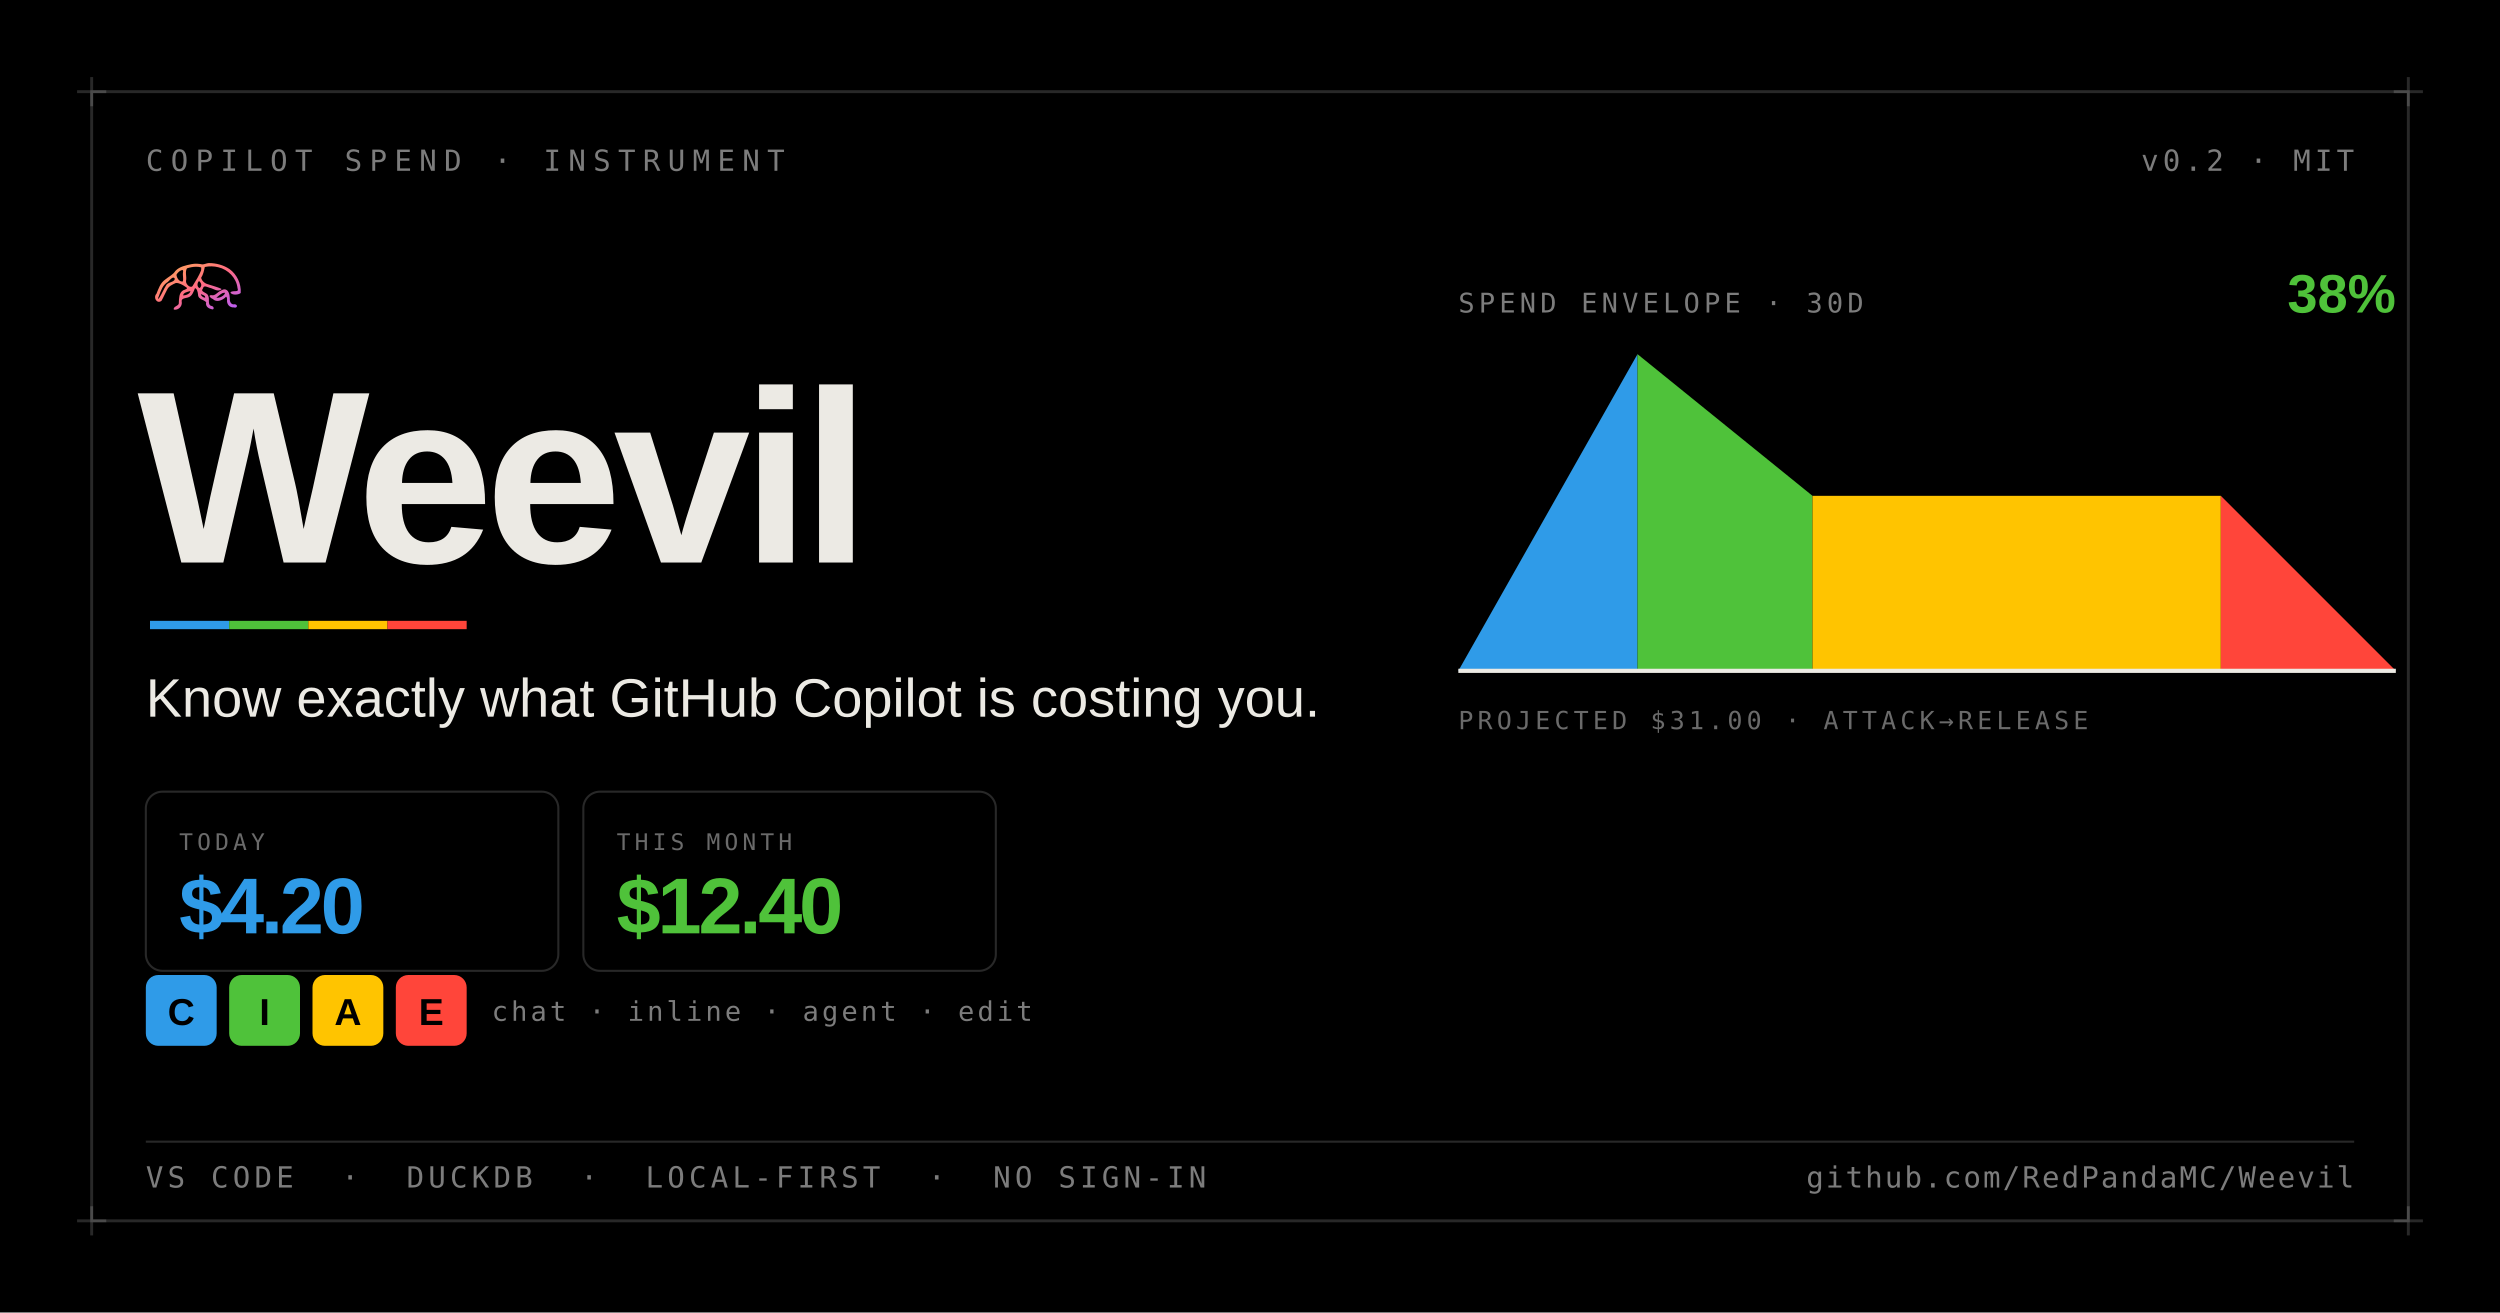
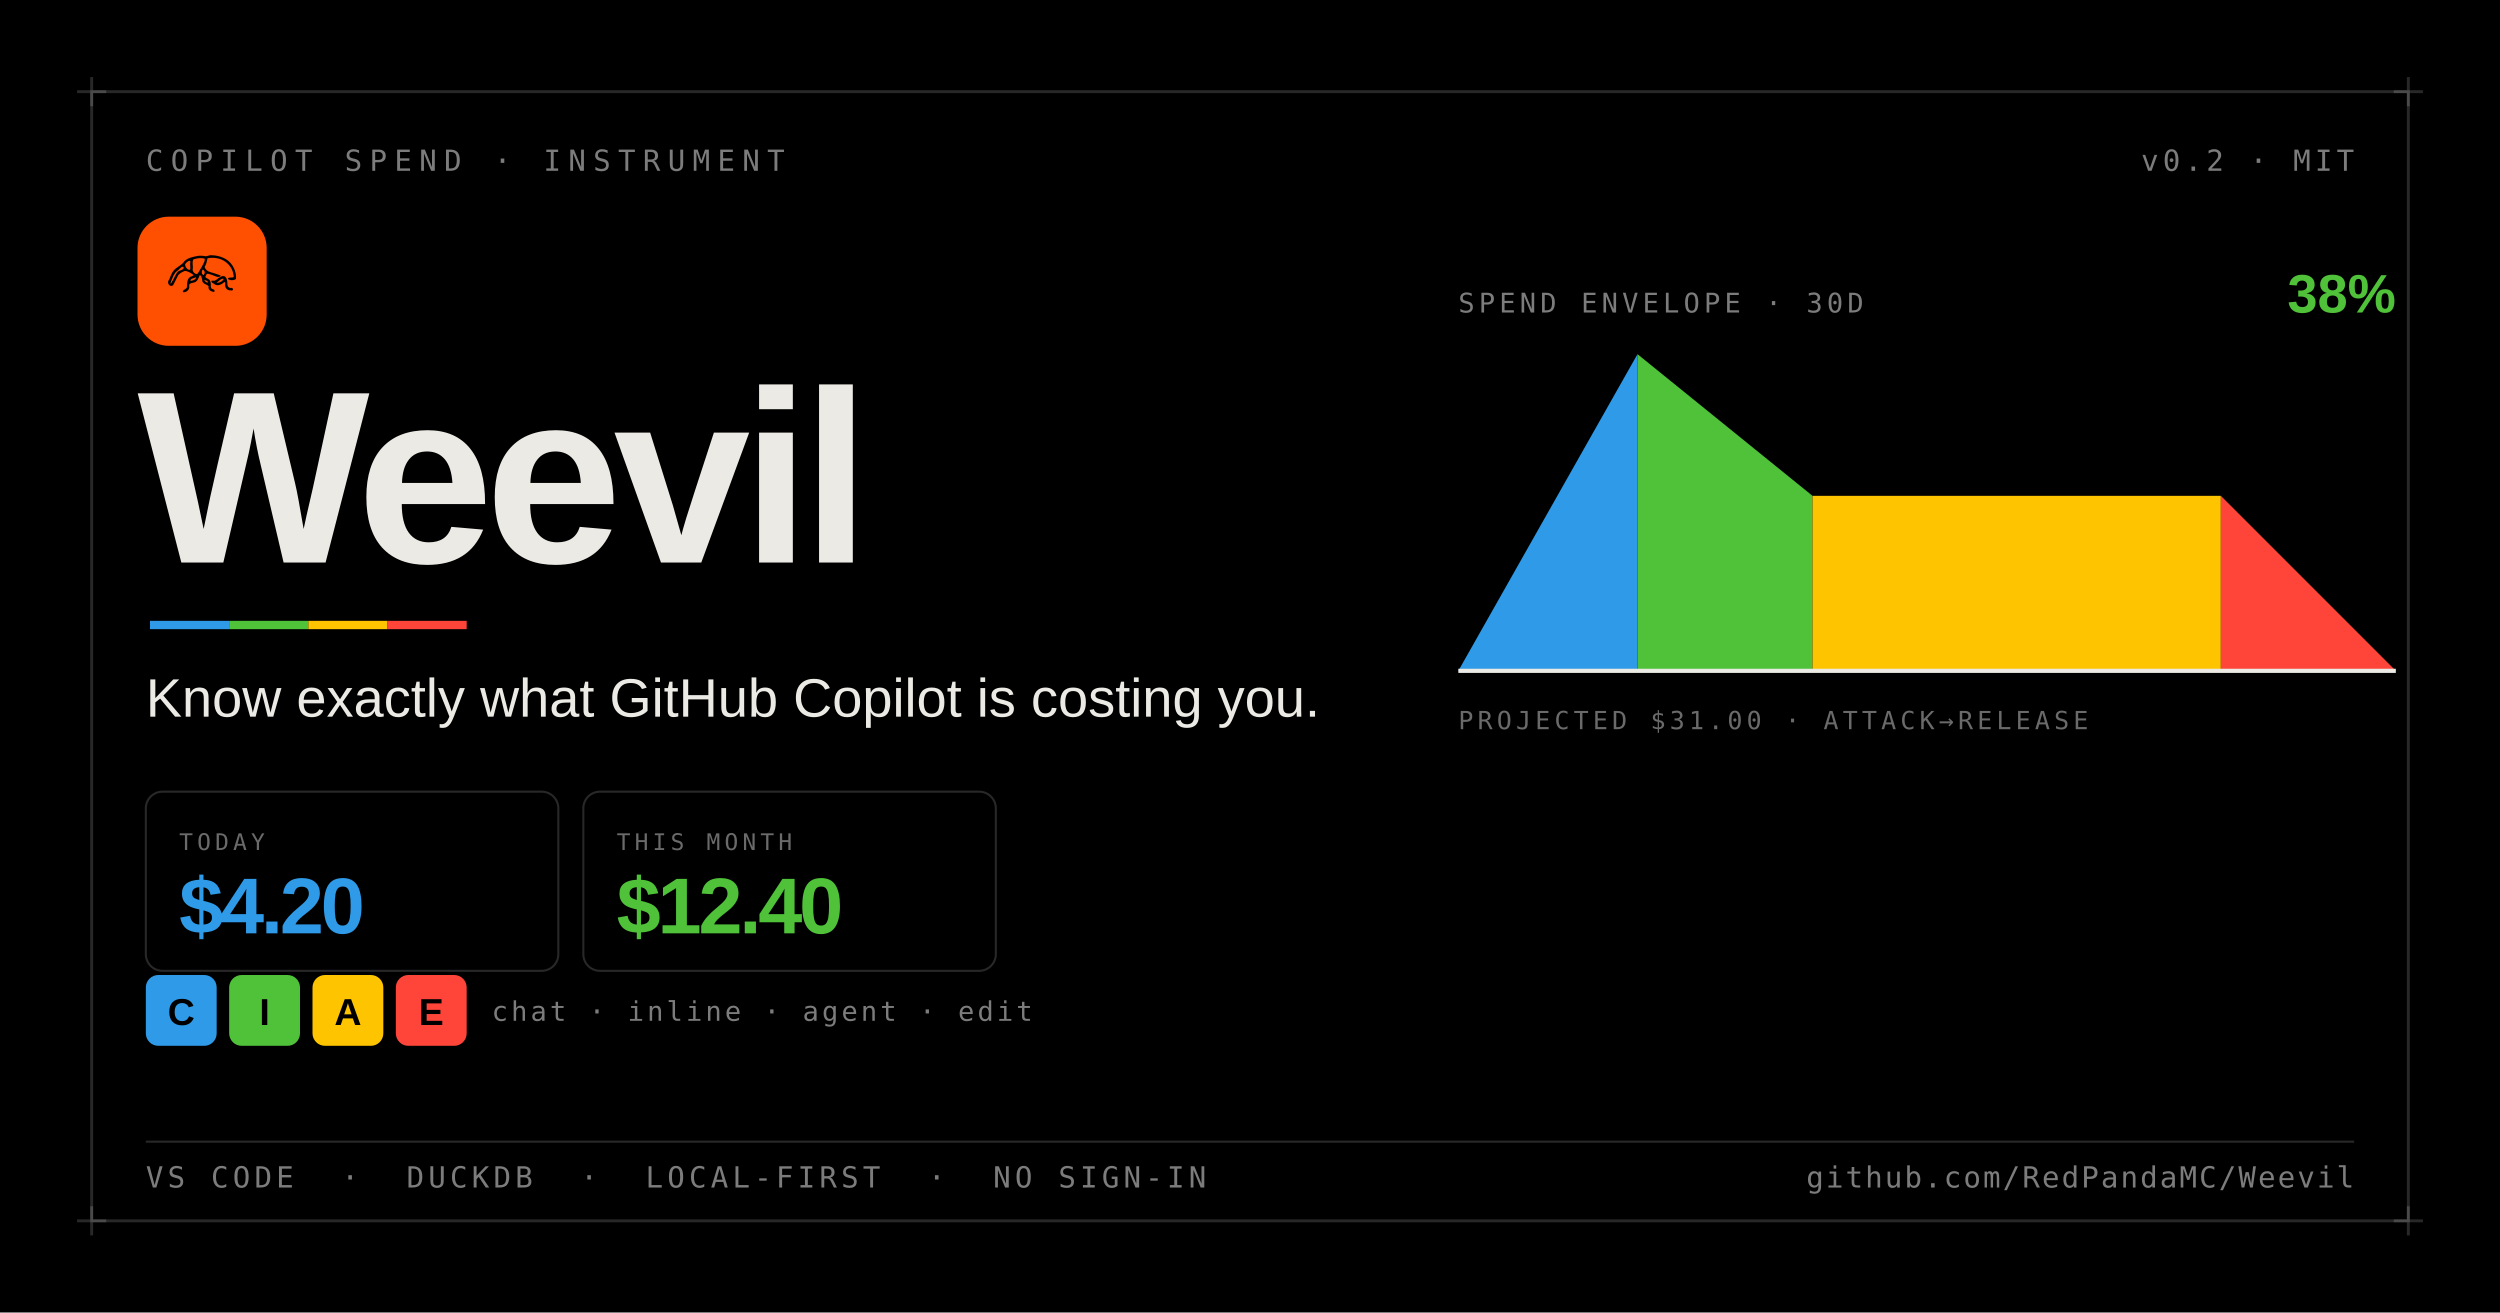
<svg xmlns="http://www.w3.org/2000/svg" width="1200" height="630" viewBox="0 0 1200 630">
  <rect width="1200" height="630" fill="#000000" />
  <rect x="44" y="44" width="1112" height="542" fill="none" stroke="rgba(255,255,255,0.16)" stroke-width="1.4" />
  <path d="M37 44H51M44 37V51" stroke="rgba(255,255,255,0.16)" stroke-width="1.4" />
  <path d="M1149 44H1163M1156 37V51" stroke="rgba(255,255,255,0.16)" stroke-width="1.4" />
  <path d="M37 586H51M44 579V593" stroke="rgba(255,255,255,0.16)" stroke-width="1.4" />
  <path d="M1149 586H1163M1156 579V593" stroke="rgba(255,255,255,0.16)" stroke-width="1.4" />
  <text x="70" y="82" font-family="'JetBrains Mono', 'DejaVu Sans Mono', monospace" font-size="14" letter-spacing="3.5" fill="#7C7C7C">COPILOT SPEND · INSTRUMENT</text>
  <text x="1130" y="82" font-family="'JetBrains Mono', 'DejaVu Sans Mono', monospace" font-size="14" letter-spacing="2" fill="#7C7C7C" text-anchor="end">v0.2 · MIT</text>
-   <svg x="66" y="108" width="58" height="58" viewBox="0 0 2048 2048">
+   <rect x="66" y="104" width="62" height="62" rx="15" fill="#FE5000" />
+   <svg x="74" y="108" width="46" height="46" viewBox="0 0 2048 2048">
    <defs>
      <linearGradient id="weevil-grad" x1="0" y1="0" x2="1" y2="1">
        <stop offset="0" stop-color="#FFB454" />
        <stop offset="0.5" stop-color="#FF6B81" />
        <stop offset="1" stop-color="#B45CFF" />
      </linearGradient>
    </defs>
    <g transform="translate(1024, 1024) scale(2.2) translate(-1024, -1024)">
      <g transform="translate(0, 465)">
-         <path fill="url(#weevil-grad)" d="m 1107.445,386.709 a 3.71,3.71 0 0 0 -0.383,0.018 c -17.717,1.759 -33.043,10.024 -48.789,10.271 -27.326,-5.334 -55.832,-7.582 -83.814,-1.859 a 3.71,3.71 0 0 0 -0.037,0.01 c -42.812,9.23 -91.615,17.551 -124.006,52.234 a 3.71,3.71 0 0 0 -0.449,0.588 c -17.963,29.217 -51.437,43.617 -78.686,66.297 -0.004,0.003 -0.008,0.007 -0.012,0.01 -37.386,26.149 -51.038,70.645 -66.846,109.303 -13.338,13.004 -13.13,32.831 -5.117,46.443 4.084,6.939 10.291,12.46 18.01,14.475 7.719,2.015 16.707,0.263 25.445,-6.264 a 3.71,3.71 0 0 0 1.012,-1.148 c 16.069,-28.469 27.828,-58.734 43.551,-86.584 a 3.71,3.71 0 0 0 0.145,-0.285 c 11.645,-25.551 40.35,-38.018 66.225,-49.762 24.402,-2.372 54.608,14.84 76.455,30.678 a 3.71,3.71 0 0 0 0.441,0.273 c 6.683,3.542 8.9,6.616 9.221,8.139 0.32,1.523 -0.45,3.145 -3.234,5.443 -5.569,4.596 -17.539,8.905 -25.281,11.174 a 3.71,3.71 0 0 0 -0.814,0.348 c -16.908,9.784 -24.877,25.961 -28.729,43.166 -3.851,17.205 -3.856,35.714 -4.916,51.41 a 3.71,3.71 0 0 0 0.031,0.791 c 0.934,6.34 -0.757,10.532 -4.008,14.428 -3.251,3.895 -8.278,7.237 -13.598,10.424 -5.319,3.187 -10.889,6.185 -15.225,10.133 -4.336,3.948 -7.458,9.55 -6.27,16.137 a 3.71,3.71 0 0 0 3.17,3.02 c 31.652,4.139 62.15,-24.382 58.889,-56.781 a 3.71,3.71 0 0 0 -0.078,-0.465 c -1.786,-7.72 -1.274,-13.082 0.463,-17.035 1.737,-3.953 4.79,-6.783 9.098,-9.119 8.576,-4.651 21.82,-6.603 34.014,-9.701 18.818,-3.889 30.75,-15.759 39.08,-29.756 7.979,-13.408 13.021,-28.768 18.631,-42.152 3.063,-0.399 5.471,0.498 7.994,2.658 2.982,2.552 5.805,6.978 8.088,12.273 4.566,10.591 7.059,24.486 7.811,32.883 l -0.014,-0.361 c -0.091,10.524 3.211,18.642 8.418,24.725 5.207,6.083 12.099,10.179 19.191,13.727 13.681,6.843 27.926,11.957 34.945,22.268 -3.319,13.176 -0.102,25.134 7.172,34.051 7.501,9.196 18.992,15.303 31.678,17.811 5.467,2.701 9.981,3.556 13.781,2.061 3.9,-1.534 5.737,-5.783 5.471,-9.48 -0.533,-7.395 -6.957,-15.254 -17.233,-16.549 l 0.383,0.068 c -8.828,-2.065 -13.274,-5.905 -16.082,-11.168 -2.808,-5.263 -3.768,-12.318 -3.996,-20.275 -0.456,-15.915 2.236,-35.186 -6.898,-50.195 l 0.33,0.693 c -2.426,-6.876 -8.232,-11.62 -14.557,-15.658 -6.324,-4.038 -13.411,-7.438 -19.184,-10.98 -5.773,-3.543 -9.95,-7.21 -11.277,-10.836 -1.327,-3.626 -0.748,-8.081 5.26,-15.479 a 3.71,3.71 0 0 0 0.752,-1.582 c 1.681,-8.084 4.687,-11.632 8.441,-13.404 3.755,-1.772 9,-1.723 15.113,-0.369 12.227,2.708 26.703,10.414 38.379,12.17 l -0.576,-0.135 c 11.467,3.662 24.377,10.918 37.836,15.162 13.459,4.244 28.097,5.263 41.482,-4.338 a 3.71,3.71 0 0 0 -0.682,-6.414 c -32.77,-14.261 -67.226,-23.024 -100.6,-33.885 a 3.71,3.71 0 0 0 -0.324,-0.09 c -24.243,-5.522 -48.275,-25.691 -53.213,-50.125 16.325,-25.224 21.954,-54.545 28.17,-83.023 34.324,-7.5 70.421,-6.742 104.471,1.949 a 3.71,3.71 0 0 0 0.068,0.018 c 74.972,17.634 138.758,82.024 147.336,159.65 a 3.71,3.71 0 0 0 0.197,0.846 c 3.865,10.758 3.168,16.101 1.244,18.762 -1.924,2.66 -6.338,4.105 -12.701,4.664 -6.364,0.559 -14.136,0.277 -21.605,0.943 -7.47,0.666 -14.936,2.246 -20.207,7.541 a 3.71,3.71 0 0 0 -0.281,4.918 c 7.466,9.445 21.642,13.166 36.27,13.289 14.627,0.123 29.976,-3.484 40.428,-11.211 a 3.71,3.71 0 0 0 1.496,-2.752 c 4.381,-70.229 -29.245,-141.248 -86.109,-182.611 a 3.71,3.71 0 0 0 -0.098,-0.068 c -46.762,-31.76 -104.236,-46.217 -160.156,-46.438 z m -98.113,28.521 c 13.447,-0.092 26.808,1.426 39.859,4.814 0.462,8.422 0.653,16.713 -1.141,24.475 -16.166,39.409 -38.489,76.449 -61.455,112.689 a 3.71,3.71 0 0 0 -0.246,0.455 c -3.813,8.407 -8.726,11.516 -14.371,12.105 -5.645,0.589 -12.473,-1.79 -18.877,-6.342 -12.807,-9.103 -22.954,-26.568 -20.756,-39.068 l -0.033,0.172 c 3.906,-17.336 1.048,-34.997 -0.139,-51.744 -1.156,-16.309 -0.775,-31.505 7.643,-45.281 22.415,-7.25 46.069,-12.116 69.516,-12.275 z m -106.287,25.602 c 3.138,-0.172 4.665,0.425 5.822,2.311 1.158,1.886 1.929,6.126 0.531,13.445 a 3.71,3.71 0 0 0 -0.008,0.041 c -2.327,12.974 -0.884,25.989 0.102,38.471 0.924,11.698 1.317,22.85 -1.434,33.15 -13.017,2.525 -24.377,-3.317 -33.271,-13.42 -9.181,-10.429 -15.102,-25.248 -15.939,-38 3.387,-7.199 8.446,-13.649 14.461,-19.08 a 3.71,3.71 0 0 0 0.225,-0.221 c 3.283,-3.515 8.545,-7.709 14.07,-10.961 5.525,-3.252 11.407,-5.515 15.441,-5.736 z m -68.301,58.041 c 3.116,0.136 6.299,1.485 9.91,4.982 1.507,6.951 0.144,11.467 -3.127,15.449 -3.432,4.179 -9.336,7.676 -16.344,10.795 -14.015,6.238 -32.105,10.582 -42.102,21.818 a 3.71,3.71 0 0 0 -0.334,0.438 c -23.154,35.47 -37.321,75.339 -60.947,109.045 -1.505,0.04 -2.708,-0.057 -3.309,-0.266 -0.814,-0.283 -0.871,-0.424 -1.047,-0.795 -0.351,-0.741 -0.299,-3.629 0.916,-7.297 1.215,-3.668 3.221,-7.967 5.023,-11.992 1.802,-4.025 3.488,-7.546 3.811,-11.158 l -0.248,1.037 c 13.601,-34.298 25.66,-70.026 55.455,-91.869 l -0.617,0.365 c 9.959,-4.672 18.761,-15.367 27.783,-24.557 9.023,-9.19 17.936,-16.312 25.176,-15.996 z m 197.74,26.469 c 9.704,7.848 15.797,17.369 17.01,26.729 1.244,9.599 -2.183,19.193 -12.406,27.787 -10.411,-3.874 -15.622,-13.668 -16.193,-24.928 -0.554,-10.92 3.654,-22.559 11.59,-29.588 z m 193.23,64.025 c -2.378,0.167 -4.851,0.552 -7.422,1.168 a 3.71,3.71 0 0 0 -0.518,0.164 c -5.615,2.252 -11.059,4.878 -16.332,7.777 -13.672,5.567 -24.825,16.689 -36.166,25.098 -11.421,8.468 -22.331,14.137 -36.185,10.566 a 3.71,3.71 0 0 0 -0.535,-0.098 c -3.425,-0.362 -6.11,-0.345 -8.424,0.182 -2.314,0.527 -4.574,1.804 -5.611,4.049 -1.038,2.244 -0.561,4.542 0.229,6.355 0.79,1.813 1.97,3.442 3.387,5.064 5.37,6.149 13.821,12.126 20.887,14.137 13.278,13.984 31.06,16.869 47.941,13.518 17.179,-3.411 33.775,-12.881 46.053,-23.412 a 3.71,3.71 0 0 0 0.734,-0.854 c 3.016,-4.841 5.516,-6.281 6.707,-6.463 1.191,-0.182 2.297,0.326 3.846,2.377 3.096,4.103 5.205,13.529 4.176,19.457 a 3.71,3.71 0 0 0 -0.025,0.17 c -2.064,16.352 2.119,32.024 11.508,43.334 9.237,11.128 23.627,17.805 41.08,16.627 10.434,3.969 19.801,0.63 22.818,-6.279 1.552,-3.554 1.026,-8.003 -1.684,-11.361 -2.709,-3.358 -7.22,-5.696 -13.496,-6.805 a 3.71,3.71 0 0 0 -1.383,0.018 c -13.912,2.828 -23.202,-1.801 -29.494,-10.291 -6.292,-8.49 -9.133,-21.262 -7.871,-33.998 a 3.71,3.71 0 0 0 0.016,-0.512 c -0.521,-13.105 -2.462,-30.596 -8.684,-45.033 -3.111,-7.219 -7.324,-13.727 -13.193,-18.359 -5.87,-4.632 -13.443,-7.221 -22.358,-6.596 z m -259.853,12.744 c -0.097,4.095 -1.502,7.874 -4.045,11.51 -3.278,4.686 -8.457,8.996 -14.617,12.527 -11.247,6.448 -25.59,10.03 -36.631,10.133 -0.146,-4.942 1.211,-8.773 3.77,-12.119 3.103,-4.058 8.089,-7.426 14.094,-10.189 11.612,-5.344 26.486,-8.289 37.43,-11.861 z m 260.254,13.539 c 2.164,-0.092 4.377,0.12 6.623,0.49 -0.747,8.044 -7.871,17.032 -18.26,24.234 -11.558,8.013 -26.596,13.522 -37.65,13.818 -1.656,-0.264 -3.192,-0.231 -4.893,-0.211 -2.019,0.024 -4.119,0.036 -5.561,-0.143 -0.065,-0.008 -0.055,-0.021 -0.115,-0.031 0.096,-0.148 0.097,-0.183 0.227,-0.359 9.466,-6.877 18.834,-16.107 28.627,-23.707 9.993,-7.755 20.256,-13.634 31.002,-14.092 z m -179.424,10.447 c 11.802,4.662 23.756,8.072 31.551,16.357 1.537,3.859 2.047,6.729 1.918,8.279 -0.137,1.643 -0.422,1.817 -1.104,2.168 -1.362,0.702 -6.671,0.288 -12.381,-2.615 -5.71,-2.903 -11.764,-7.719 -15.621,-12.945 -2.83,-3.835 -4.389,-7.651 -4.363,-11.244 z" />
+         <path fill="#000000" d="m 1107.445,386.709 a 3.71,3.71 0 0 0 -0.383,0.018 c -17.717,1.759 -33.043,10.024 -48.789,10.271 -27.326,-5.334 -55.832,-7.582 -83.814,-1.859 a 3.71,3.71 0 0 0 -0.037,0.01 c -42.812,9.23 -91.615,17.551 -124.006,52.234 a 3.71,3.71 0 0 0 -0.449,0.588 c -17.963,29.217 -51.437,43.617 -78.686,66.297 -0.004,0.003 -0.008,0.007 -0.012,0.01 -37.386,26.149 -51.038,70.645 -66.846,109.303 -13.338,13.004 -13.13,32.831 -5.117,46.443 4.084,6.939 10.291,12.46 18.01,14.475 7.719,2.015 16.707,0.263 25.445,-6.264 a 3.71,3.71 0 0 0 1.012,-1.148 c 16.069,-28.469 27.828,-58.734 43.551,-86.584 a 3.71,3.71 0 0 0 0.145,-0.285 c 11.645,-25.551 40.35,-38.018 66.225,-49.762 24.402,-2.372 54.608,14.84 76.455,30.678 a 3.71,3.71 0 0 0 0.441,0.273 c 6.683,3.542 8.9,6.616 9.221,8.139 0.32,1.523 -0.45,3.145 -3.234,5.443 -5.569,4.596 -17.539,8.905 -25.281,11.174 a 3.71,3.71 0 0 0 -0.814,0.348 c -16.908,9.784 -24.877,25.961 -28.729,43.166 -3.851,17.205 -3.856,35.714 -4.916,51.41 a 3.71,3.71 0 0 0 0.031,0.791 c 0.934,6.34 -0.757,10.532 -4.008,14.428 -3.251,3.895 -8.278,7.237 -13.598,10.424 -5.319,3.187 -10.889,6.185 -15.225,10.133 -4.336,3.948 -7.458,9.55 -6.27,16.137 a 3.71,3.71 0 0 0 3.17,3.02 c 31.652,4.139 62.15,-24.382 58.889,-56.781 a 3.71,3.71 0 0 0 -0.078,-0.465 c -1.786,-7.72 -1.274,-13.082 0.463,-17.035 1.737,-3.953 4.79,-6.783 9.098,-9.119 8.576,-4.651 21.82,-6.603 34.014,-9.701 18.818,-3.889 30.75,-15.759 39.08,-29.756 7.979,-13.408 13.021,-28.768 18.631,-42.152 3.063,-0.399 5.471,0.498 7.994,2.658 2.982,2.552 5.805,6.978 8.088,12.273 4.566,10.591 7.059,24.486 7.811,32.883 l -0.014,-0.361 c -0.091,10.524 3.211,18.642 8.418,24.725 5.207,6.083 12.099,10.179 19.191,13.727 13.681,6.843 27.926,11.957 34.945,22.268 -3.319,13.176 -0.102,25.134 7.172,34.051 7.501,9.196 18.992,15.303 31.678,17.811 5.467,2.701 9.981,3.556 13.781,2.061 3.9,-1.534 5.737,-5.783 5.471,-9.48 -0.533,-7.395 -6.957,-15.254 -17.233,-16.549 l 0.383,0.068 c -8.828,-2.065 -13.274,-5.905 -16.082,-11.168 -2.808,-5.263 -3.768,-12.318 -3.996,-20.275 -0.456,-15.915 2.236,-35.186 -6.898,-50.195 l 0.33,0.693 c -2.426,-6.876 -8.232,-11.62 -14.557,-15.658 -6.324,-4.038 -13.411,-7.438 -19.184,-10.98 -5.773,-3.543 -9.95,-7.21 -11.277,-10.836 -1.327,-3.626 -0.748,-8.081 5.26,-15.479 a 3.71,3.71 0 0 0 0.752,-1.582 c 1.681,-8.084 4.687,-11.632 8.441,-13.404 3.755,-1.772 9,-1.723 15.113,-0.369 12.227,2.708 26.703,10.414 38.379,12.17 l -0.576,-0.135 c 11.467,3.662 24.377,10.918 37.836,15.162 13.459,4.244 28.097,5.263 41.482,-4.338 a 3.71,3.71 0 0 0 -0.682,-6.414 c -32.77,-14.261 -67.226,-23.024 -100.6,-33.885 a 3.71,3.71 0 0 0 -0.324,-0.09 c -24.243,-5.522 -48.275,-25.691 -53.213,-50.125 16.325,-25.224 21.954,-54.545 28.17,-83.023 34.324,-7.5 70.421,-6.742 104.471,1.949 a 3.71,3.71 0 0 0 0.068,0.018 c 74.972,17.634 138.758,82.024 147.336,159.65 a 3.71,3.71 0 0 0 0.197,0.846 c 3.865,10.758 3.168,16.101 1.244,18.762 -1.924,2.66 -6.338,4.105 -12.701,4.664 -6.364,0.559 -14.136,0.277 -21.605,0.943 -7.47,0.666 -14.936,2.246 -20.207,7.541 a 3.71,3.71 0 0 0 -0.281,4.918 c 7.466,9.445 21.642,13.166 36.27,13.289 14.627,0.123 29.976,-3.484 40.428,-11.211 a 3.71,3.71 0 0 0 1.496,-2.752 c 4.381,-70.229 -29.245,-141.248 -86.109,-182.611 a 3.71,3.71 0 0 0 -0.098,-0.068 c -46.762,-31.76 -104.236,-46.217 -160.156,-46.438 z m -98.113,28.521 c 13.447,-0.092 26.808,1.426 39.859,4.814 0.462,8.422 0.653,16.713 -1.141,24.475 -16.166,39.409 -38.489,76.449 -61.455,112.689 a 3.71,3.71 0 0 0 -0.246,0.455 c -3.813,8.407 -8.726,11.516 -14.371,12.105 -5.645,0.589 -12.473,-1.79 -18.877,-6.342 -12.807,-9.103 -22.954,-26.568 -20.756,-39.068 l -0.033,0.172 c 3.906,-17.336 1.048,-34.997 -0.139,-51.744 -1.156,-16.309 -0.775,-31.505 7.643,-45.281 22.415,-7.25 46.069,-12.116 69.516,-12.275 z m -106.287,25.602 c 3.138,-0.172 4.665,0.425 5.822,2.311 1.158,1.886 1.929,6.126 0.531,13.445 a 3.71,3.71 0 0 0 -0.008,0.041 c -2.327,12.974 -0.884,25.989 0.102,38.471 0.924,11.698 1.317,22.85 -1.434,33.15 -13.017,2.525 -24.377,-3.317 -33.271,-13.42 -9.181,-10.429 -15.102,-25.248 -15.939,-38 3.387,-7.199 8.446,-13.649 14.461,-19.08 a 3.71,3.71 0 0 0 0.225,-0.221 c 3.283,-3.515 8.545,-7.709 14.07,-10.961 5.525,-3.252 11.407,-5.515 15.441,-5.736 z m -68.301,58.041 c 3.116,0.136 6.299,1.485 9.91,4.982 1.507,6.951 0.144,11.467 -3.127,15.449 -3.432,4.179 -9.336,7.676 -16.344,10.795 -14.015,6.238 -32.105,10.582 -42.102,21.818 a 3.71,3.71 0 0 0 -0.334,0.438 c -23.154,35.47 -37.321,75.339 -60.947,109.045 -1.505,0.04 -2.708,-0.057 -3.309,-0.266 -0.814,-0.283 -0.871,-0.424 -1.047,-0.795 -0.351,-0.741 -0.299,-3.629 0.916,-7.297 1.215,-3.668 3.221,-7.967 5.023,-11.992 1.802,-4.025 3.488,-7.546 3.811,-11.158 l -0.248,1.037 c 13.601,-34.298 25.66,-70.026 55.455,-91.869 l -0.617,0.365 c 9.959,-4.672 18.761,-15.367 27.783,-24.557 9.023,-9.19 17.936,-16.312 25.176,-15.996 z m 197.74,26.469 c 9.704,7.848 15.797,17.369 17.01,26.729 1.244,9.599 -2.183,19.193 -12.406,27.787 -10.411,-3.874 -15.622,-13.668 -16.193,-24.928 -0.554,-10.92 3.654,-22.559 11.59,-29.588 z m 193.23,64.025 c -2.378,0.167 -4.851,0.552 -7.422,1.168 a 3.71,3.71 0 0 0 -0.518,0.164 c -5.615,2.252 -11.059,4.878 -16.332,7.777 -13.672,5.567 -24.825,16.689 -36.166,25.098 -11.421,8.468 -22.331,14.137 -36.185,10.566 a 3.71,3.71 0 0 0 -0.535,-0.098 c -3.425,-0.362 -6.11,-0.345 -8.424,0.182 -2.314,0.527 -4.574,1.804 -5.611,4.049 -1.038,2.244 -0.561,4.542 0.229,6.355 0.79,1.813 1.97,3.442 3.387,5.064 5.37,6.149 13.821,12.126 20.887,14.137 13.278,13.984 31.06,16.869 47.941,13.518 17.179,-3.411 33.775,-12.881 46.053,-23.412 a 3.71,3.71 0 0 0 0.734,-0.854 c 3.016,-4.841 5.516,-6.281 6.707,-6.463 1.191,-0.182 2.297,0.326 3.846,2.377 3.096,4.103 5.205,13.529 4.176,19.457 a 3.71,3.71 0 0 0 -0.025,0.17 c -2.064,16.352 2.119,32.024 11.508,43.334 9.237,11.128 23.627,17.805 41.08,16.627 10.434,3.969 19.801,0.63 22.818,-6.279 1.552,-3.554 1.026,-8.003 -1.684,-11.361 -2.709,-3.358 -7.22,-5.696 -13.496,-6.805 a 3.71,3.71 0 0 0 -1.383,0.018 c -13.912,2.828 -23.202,-1.801 -29.494,-10.291 -6.292,-8.49 -9.133,-21.262 -7.871,-33.998 a 3.71,3.71 0 0 0 0.016,-0.512 c -0.521,-13.105 -2.462,-30.596 -8.684,-45.033 -3.111,-7.219 -7.324,-13.727 -13.193,-18.359 -5.87,-4.632 -13.443,-7.221 -22.358,-6.596 z m -259.853,12.744 c -0.097,4.095 -1.502,7.874 -4.045,11.51 -3.278,4.686 -8.457,8.996 -14.617,12.527 -11.247,6.448 -25.59,10.03 -36.631,10.133 -0.146,-4.942 1.211,-8.773 3.77,-12.119 3.103,-4.058 8.089,-7.426 14.094,-10.189 11.612,-5.344 26.486,-8.289 37.43,-11.861 z m 260.254,13.539 c 2.164,-0.092 4.377,0.12 6.623,0.49 -0.747,8.044 -7.871,17.032 -18.26,24.234 -11.558,8.013 -26.596,13.522 -37.65,13.818 -1.656,-0.264 -3.192,-0.231 -4.893,-0.211 -2.019,0.024 -4.119,0.036 -5.561,-0.143 -0.065,-0.008 -0.055,-0.021 -0.115,-0.031 0.096,-0.148 0.097,-0.183 0.227,-0.359 9.466,-6.877 18.834,-16.107 28.627,-23.707 9.993,-7.755 20.256,-13.634 31.002,-14.092 z m -179.424,10.447 c 11.802,4.662 23.756,8.072 31.551,16.357 1.537,3.859 2.047,6.729 1.918,8.279 -0.137,1.643 -0.422,1.817 -1.104,2.168 -1.362,0.702 -6.671,0.288 -12.381,-2.615 -5.71,-2.903 -11.764,-7.719 -15.621,-12.945 -2.83,-3.835 -4.389,-7.651 -4.363,-11.244 z" />
      </g>
    </g>
  </svg>
  <text x="66" y="270" font-family="'Schibsted Grotesk', 'Liberation Sans', Arial, sans-serif" font-size="118" font-weight="700" letter-spacing="-4" fill="#ECEAE4">Weevil</text>
  <rect x="72" y="298" width="38" height="4" fill="#2F9BE8" />
  <rect x="110" y="298" width="38" height="4" fill="#4FC23A" />
  <rect x="148" y="298" width="38" height="4" fill="#FFC400" />
  <rect x="186" y="298" width="38" height="4" fill="#FF453A" />
  <text x="70" y="344" font-family="'Schibsted Grotesk', 'Liberation Sans', Arial, sans-serif" font-size="26" font-weight="500" fill="#ECEAE4">Know exactly what GitHub Copilot is costing you.</text>
  <rect x="70" y="380" width="198" height="86" rx="8" fill="#000" stroke="rgba(255,255,255,0.16)" />
  <text x="86" y="408" font-family="'JetBrains Mono', 'DejaVu Sans Mono', monospace" font-size="11" letter-spacing="2" fill="#6A6A6A">TODAY</text>
  <text x="86" y="448" font-family="'Schibsted Grotesk', 'Liberation Sans', Arial, sans-serif" font-size="38" font-weight="700" letter-spacing="-1.5" fill="#2F9BE8">$4.20</text>
  <rect x="280" y="380" width="198" height="86" rx="8" fill="#000" stroke="rgba(255,255,255,0.16)" />
  <text x="296" y="408" font-family="'JetBrains Mono', 'DejaVu Sans Mono', monospace" font-size="11" letter-spacing="2" fill="#6A6A6A">THIS MONTH</text>
  <text x="296" y="448" font-family="'Schibsted Grotesk', 'Liberation Sans', Arial, sans-serif" font-size="38" font-weight="700" letter-spacing="-1.5" fill="#4FC23A">$12.40</text>
  <rect x="70" y="468" width="34" height="34" rx="6" fill="#2F9BE8" />
  <text x="87" y="492" font-family="'Schibsted Grotesk', 'Liberation Sans', Arial, sans-serif" font-size="18" font-weight="700" fill="#000" text-anchor="middle">C</text>
  <rect x="110" y="468" width="34" height="34" rx="6" fill="#4FC23A" />
  <text x="127" y="492" font-family="'Schibsted Grotesk', 'Liberation Sans', Arial, sans-serif" font-size="18" font-weight="700" fill="#000" text-anchor="middle">I</text>
  <rect x="150" y="468" width="34" height="34" rx="6" fill="#FFC400" />
  <text x="167" y="492" font-family="'Schibsted Grotesk', 'Liberation Sans', Arial, sans-serif" font-size="18" font-weight="700" fill="#000" text-anchor="middle">A</text>
  <rect x="190" y="468" width="34" height="34" rx="6" fill="#FF453A" />
  <text x="207" y="492" font-family="'Schibsted Grotesk', 'Liberation Sans', Arial, sans-serif" font-size="18" font-weight="700" fill="#000" text-anchor="middle">E</text>
  <text x="236" y="490" font-family="'JetBrains Mono', 'DejaVu Sans Mono', monospace" font-size="13" letter-spacing="1.5" fill="#7C7C7C">chat · inline · agent · edit</text>
  <text x="700" y="150" font-family="'JetBrains Mono', 'DejaVu Sans Mono', monospace" font-size="13" letter-spacing="2" fill="#7C7C7C">SPEND ENVELOPE · 30D</text>
  <text x="1150" y="150" font-family="'Schibsted Grotesk', 'Liberation Sans', Arial, sans-serif" font-size="26" font-weight="700" fill="#4FC23A" text-anchor="end">38%</text>
  <polygon points="700,322 786,170 786,322" fill="#2F9BE8" />
  <polygon points="786,322 786,170 870,238 870,322" fill="#4FC23A" />
  <polygon points="870,322 870,238 1066,238 1066,322" fill="#FFC400" />
  <polygon points="1066,322 1066,238 1150,322" fill="#FF453A" />
  <line x1="700" y1="322" x2="1150" y2="322" stroke="#ECEAE4" stroke-width="2" />
  <text x="700" y="350" font-family="'JetBrains Mono', 'DejaVu Sans Mono', monospace" font-size="12" letter-spacing="2" fill="#6A6A6A">PROJECTED $31.00 · ATTACK→RELEASE</text>
  <line x1="70" y1="548" x2="1130" y2="548" stroke="rgba(255,255,255,0.16)" stroke-width="1" />
  <text x="70" y="570" font-family="'JetBrains Mono', 'DejaVu Sans Mono', monospace" font-size="14" letter-spacing="2" fill="#7C7C7C">VS CODE  ·  DUCKDB  ·  LOCAL-FIRST  ·  NO SIGN-IN</text>
  <text x="1130" y="570" font-family="'JetBrains Mono', 'DejaVu Sans Mono', monospace" font-size="14" letter-spacing="1" fill="#7C7C7C" text-anchor="end">github.com/RedPandaMC/Weevil</text>
</svg>
